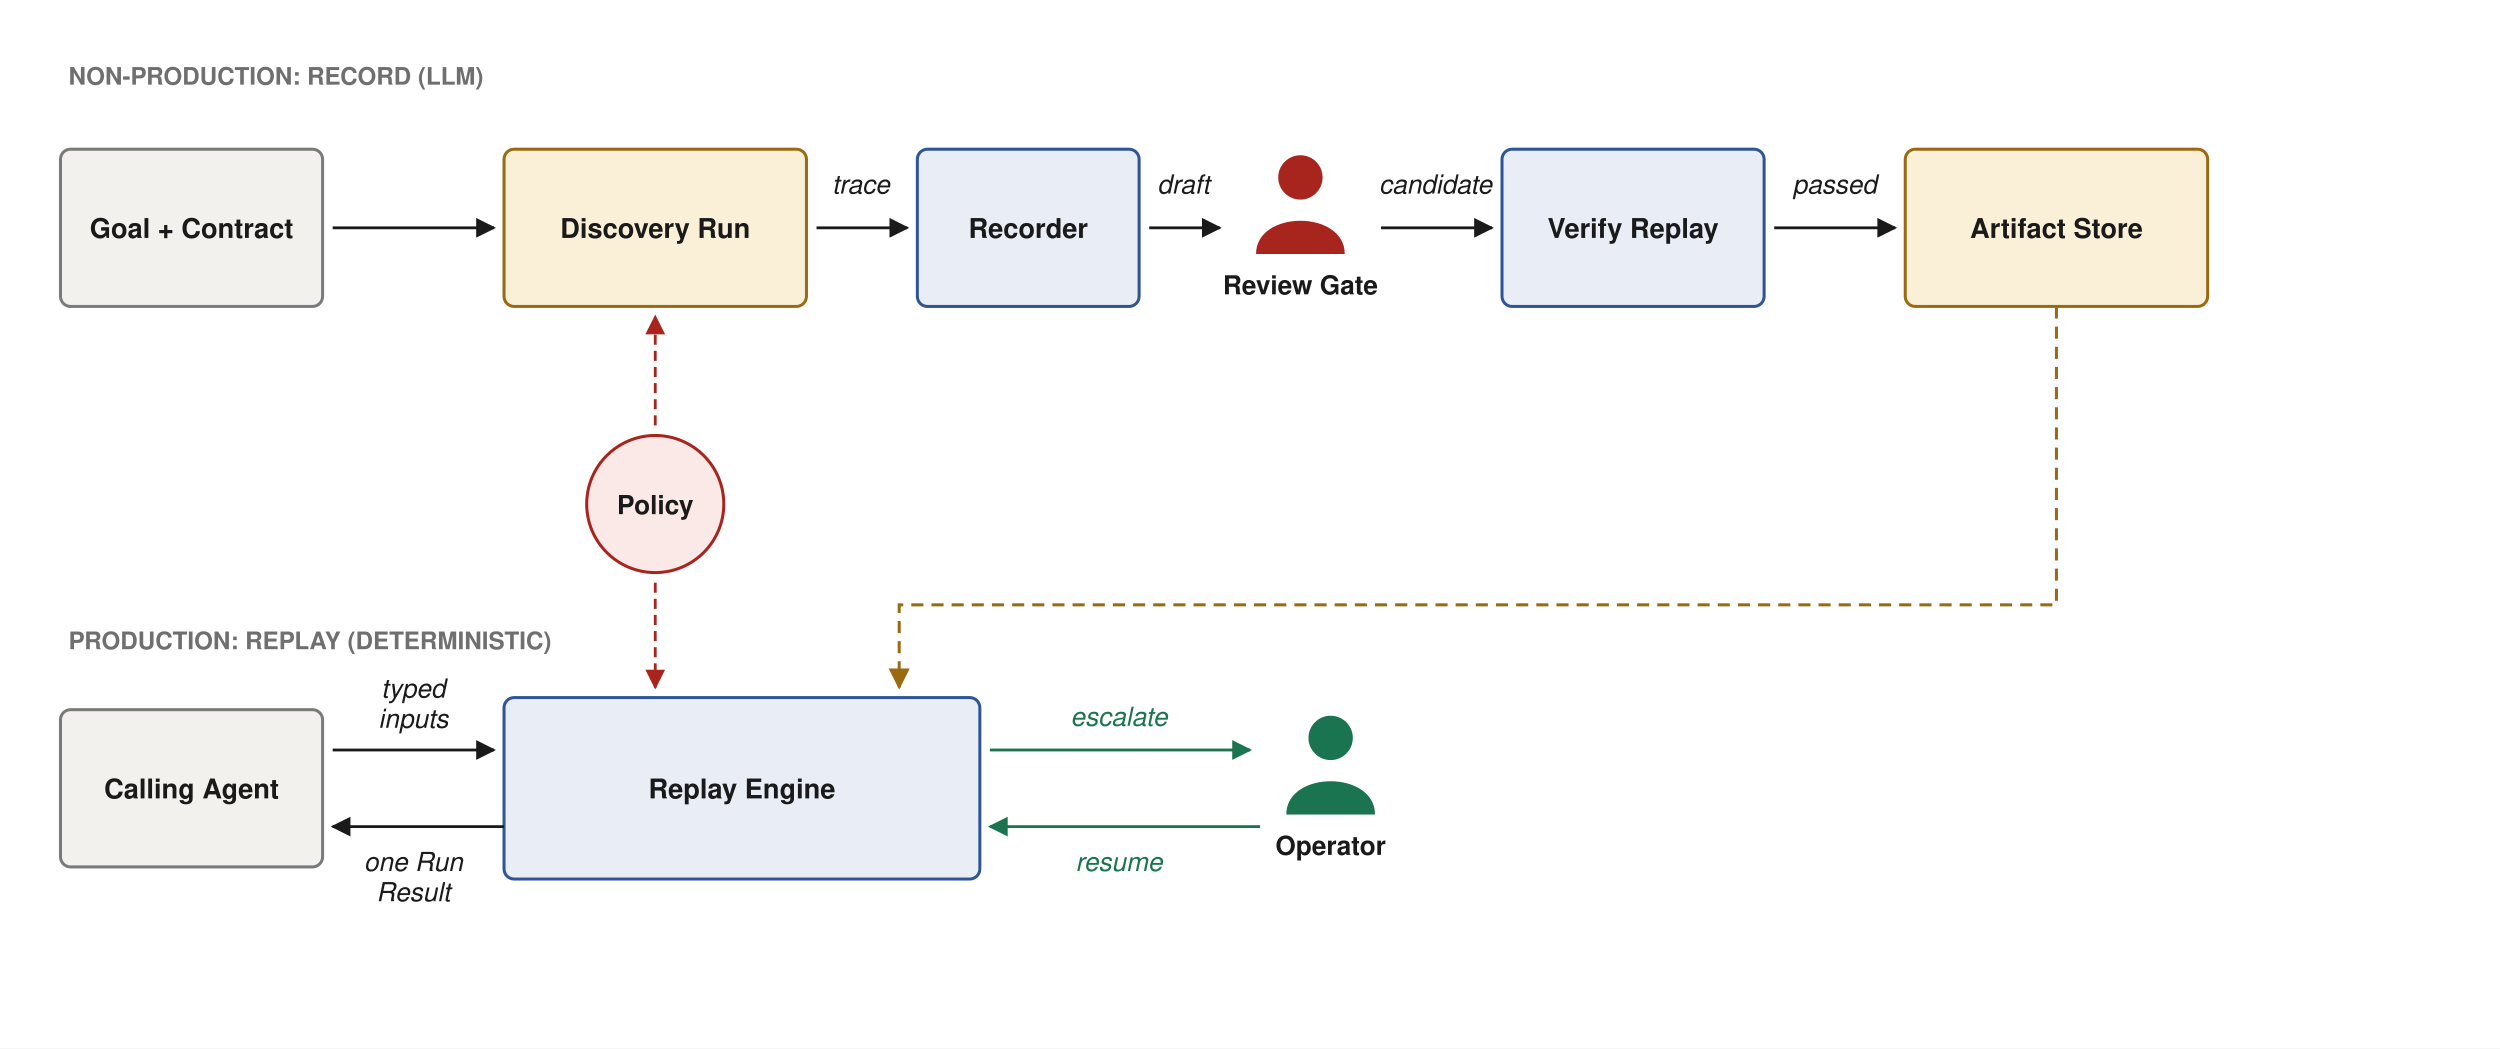
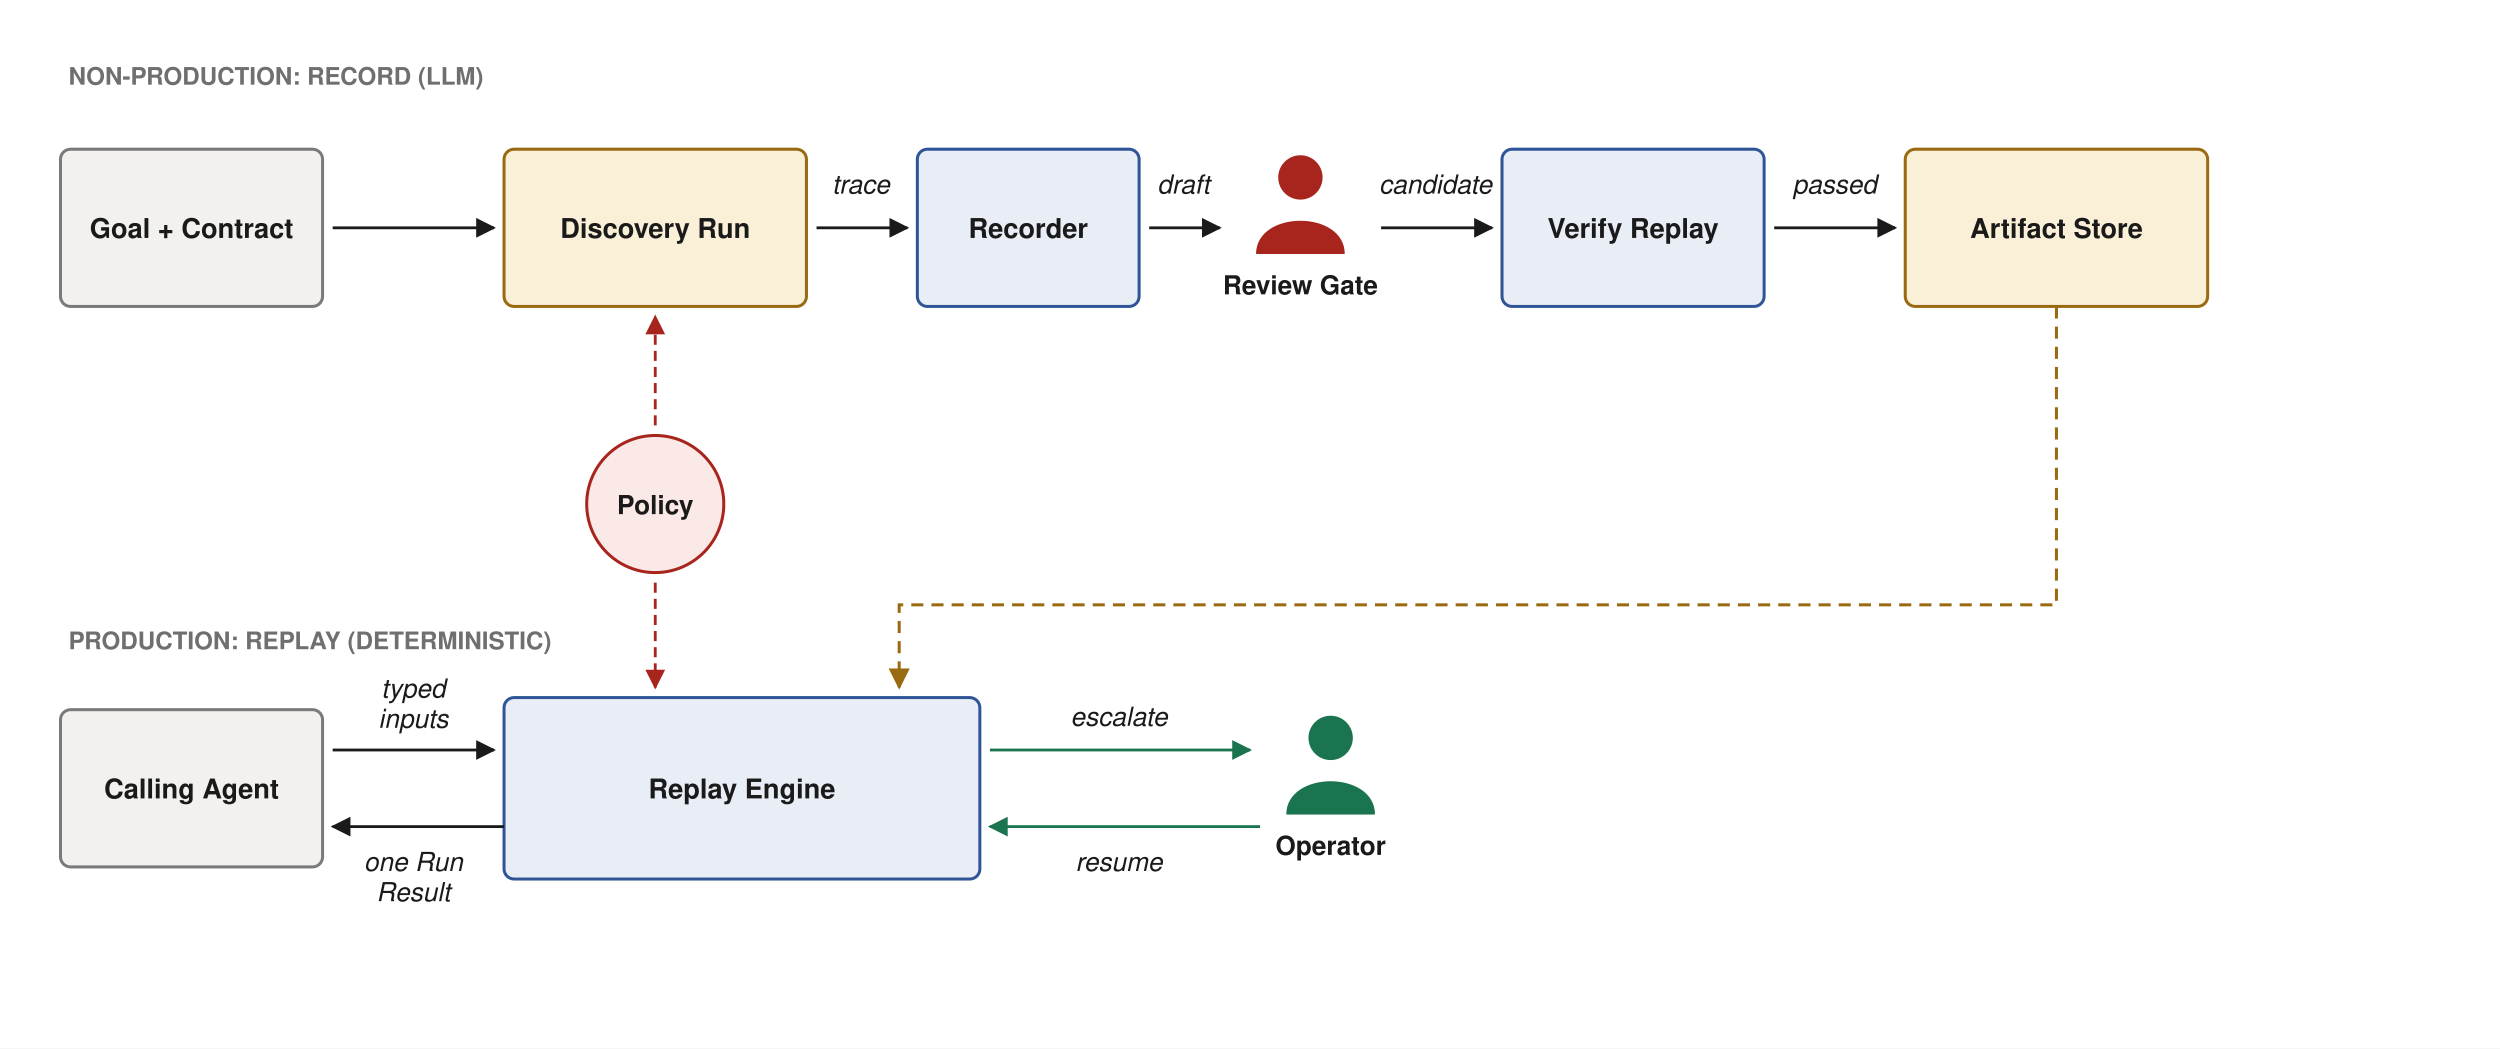
<svg xmlns="http://www.w3.org/2000/svg" viewBox="0 0 1240 520" width="1240" height="520" font-family="-apple-system, BlinkMacSystemFont, 'Segoe UI', Helvetica, Arial, sans-serif">
  <defs>
    <marker id="h1a1a1a" viewBox="0 0 10 10" refX="9" refY="5" markerWidth="7" markerHeight="7" orient="auto-start-reverse">
      <path d="M 0 0 L 10 5 L 0 10 z" fill="#1a1a1a" />
    </marker>
    <marker id="ha8251e" viewBox="0 0 10 10" refX="9" refY="5" markerWidth="7" markerHeight="7" orient="auto-start-reverse">
      <path d="M 0 0 L 10 5 L 0 10 z" fill="#a8251e" />
    </marker>
    <marker id="h1b7450" viewBox="0 0 10 10" refX="9" refY="5" markerWidth="7" markerHeight="7" orient="auto-start-reverse">
      <path d="M 0 0 L 10 5 L 0 10 z" fill="#1b7450" />
    </marker>
    <marker id="h9a6a12" viewBox="0 0 10 10" refX="9" refY="5" markerWidth="7" markerHeight="7" orient="auto-start-reverse">
      <path d="M 0 0 L 10 5 L 0 10 z" fill="#9a6a12" />
    </marker>
    <marker id="h6f6f6f" viewBox="0 0 10 10" refX="9" refY="5" markerWidth="7" markerHeight="7" orient="auto-start-reverse">
      <path d="M 0 0 L 10 5 L 0 10 z" fill="#6f6f6f" />
    </marker>
    <marker id="h2f5597" viewBox="0 0 10 10" refX="9" refY="5" markerWidth="7" markerHeight="7" orient="auto-start-reverse">
      <path d="M 0 0 L 10 5 L 0 10 z" fill="#2f5597" />
    </marker>
  </defs>
  <rect width="1240" height="520" fill="#ffffff" />
  <text x="34" y="42" font-family="-apple-system, BlinkMacSystemFont, 'Segoe UI', Helvetica, Arial, sans-serif" font-size="12" fill="#6f6f6f" font-weight="700" font-style="normal" text-anchor="start">NON-PRODUCTION: RECORD (LLM)</text>
  <rect x="30" y="74" width="130" height="78" rx="5" fill="#f2f1ee" stroke="#7a7a7a" stroke-width="1.5" />
  <text x="95.0" y="118.0" font-family="-apple-system, BlinkMacSystemFont, 'Segoe UI', Helvetica, Arial, sans-serif" font-size="13.5" fill="#1a1a1a" font-weight="600" font-style="normal" text-anchor="middle">Goal + Contract</text>
  <rect x="250" y="74" width="150" height="78" rx="5" fill="#faf0d8" stroke="#9a6a12" stroke-width="1.5" />
  <text x="325.0" y="118.0" font-family="-apple-system, BlinkMacSystemFont, 'Segoe UI', Helvetica, Arial, sans-serif" font-size="13.5" fill="#1a1a1a" font-weight="600" font-style="normal" text-anchor="middle">Discovery Run</text>
  <rect x="455" y="74" width="110" height="78" rx="5" fill="#e8edf6" stroke="#2f5597" stroke-width="1.5" />
  <text x="510.0" y="118.0" font-family="-apple-system, BlinkMacSystemFont, 'Segoe UI', Helvetica, Arial, sans-serif" font-size="13.5" fill="#1a1a1a" font-weight="600" font-style="normal" text-anchor="middle">Recorder</text>
  <circle cx="645" cy="88" r="11" fill="#a8251e" />
  <path d="M 623 126 C 623 104, 667 104, 667 126 Z" fill="#a8251e" />
  <text x="645" y="146" font-family="-apple-system, BlinkMacSystemFont, 'Segoe UI', Helvetica, Arial, sans-serif" font-size="13" fill="#1a1a1a" font-weight="600" font-style="normal" text-anchor="middle">Review Gate</text>
  <rect x="745" y="74" width="130" height="78" rx="5" fill="#e8edf6" stroke="#2f5597" stroke-width="1.5" />
  <text x="810.0" y="118.0" font-family="-apple-system, BlinkMacSystemFont, 'Segoe UI', Helvetica, Arial, sans-serif" font-size="13.5" fill="#1a1a1a" font-weight="600" font-style="normal" text-anchor="middle">Verify Replay</text>
  <rect x="945" y="74" width="150" height="78" rx="5" fill="#faf0d8" stroke="#9a6a12" stroke-width="1.5" />
  <text x="1020.0" y="118.0" font-family="-apple-system, BlinkMacSystemFont, 'Segoe UI', Helvetica, Arial, sans-serif" font-size="13.5" fill="#1a1a1a" font-weight="600" font-style="normal" text-anchor="middle">Artifact Store</text>
  <path d="M 165.0 113.0 L 245.0 113.0" stroke="#1a1a1a" stroke-width="1.4" fill="none" marker-end="url(#h1a1a1a)" />
  <path d="M 405.0 113.0 L 450.0 113.0" stroke="#1a1a1a" stroke-width="1.4" fill="none" marker-end="url(#h1a1a1a)" />
  <text x="427" y="96" font-family="-apple-system, BlinkMacSystemFont, 'Segoe UI', Helvetica, Arial, sans-serif" font-size="13" fill="#1a1a1a" font-weight="normal" font-style="italic" text-anchor="middle">trace</text>
  <path d="M 570.0 113.0 L 605.0 113.0" stroke="#1a1a1a" stroke-width="1.4" fill="none" marker-end="url(#h1a1a1a)" />
  <text x="587" y="96" font-family="-apple-system, BlinkMacSystemFont, 'Segoe UI', Helvetica, Arial, sans-serif" font-size="13" fill="#1a1a1a" font-weight="normal" font-style="italic" text-anchor="middle">draft</text>
  <path d="M 685.0 113.0 L 740.0 113.0" stroke="#1a1a1a" stroke-width="1.4" fill="none" marker-end="url(#h1a1a1a)" />
  <text x="712" y="96" font-family="-apple-system, BlinkMacSystemFont, 'Segoe UI', Helvetica, Arial, sans-serif" font-size="13" fill="#1a1a1a" font-weight="normal" font-style="italic" text-anchor="middle">candidate</text>
  <path d="M 880.0 113.0 L 940.0 113.0" stroke="#1a1a1a" stroke-width="1.4" fill="none" marker-end="url(#h1a1a1a)" />
  <text x="910" y="96" font-family="-apple-system, BlinkMacSystemFont, 'Segoe UI', Helvetica, Arial, sans-serif" font-size="13" fill="#1a1a1a" font-weight="normal" font-style="italic" text-anchor="middle">passed</text>
  <text x="34" y="322" font-family="-apple-system, BlinkMacSystemFont, 'Segoe UI', Helvetica, Arial, sans-serif" font-size="12" fill="#6f6f6f" font-weight="700" font-style="normal" text-anchor="start">PRODUCTION: REPLAY (DETERMINISTIC)</text>
  <rect x="30" y="352" width="130" height="78" rx="5" fill="#f2f1ee" stroke="#7a7a7a" stroke-width="1.5" />
  <text x="95.0" y="396.0" font-family="-apple-system, BlinkMacSystemFont, 'Segoe UI', Helvetica, Arial, sans-serif" font-size="13.5" fill="#1a1a1a" font-weight="600" font-style="normal" text-anchor="middle">Calling Agent</text>
  <rect x="250" y="346" width="236" height="90" rx="5" fill="#e8edf6" stroke="#2f5597" stroke-width="1.5" />
  <text x="368.0" y="396.0" font-family="-apple-system, BlinkMacSystemFont, 'Segoe UI', Helvetica, Arial, sans-serif" font-size="13.5" fill="#1a1a1a" font-weight="600" font-style="normal" text-anchor="middle">Replay Engine</text>
  <circle cx="660" cy="366" r="11" fill="#1b7450" />
  <path d="M 638 404 C 638 382, 682 382, 682 404 Z" fill="#1b7450" />
  <text x="660" y="424" font-family="-apple-system, BlinkMacSystemFont, 'Segoe UI', Helvetica, Arial, sans-serif" font-size="13" fill="#1a1a1a" font-weight="600" font-style="normal" text-anchor="middle">Operator</text>
  <path d="M 165.0 372.0 L 245.0 372.0" stroke="#1a1a1a" stroke-width="1.4" fill="none" marker-end="url(#h1a1a1a)" />
  <text x="205" y="346" font-family="-apple-system, BlinkMacSystemFont, 'Segoe UI', Helvetica, Arial, sans-serif" font-size="13" fill="#1a1a1a" font-weight="normal" font-style="italic" text-anchor="middle">typed</text>
  <text x="205" y="361" font-family="-apple-system, BlinkMacSystemFont, 'Segoe UI', Helvetica, Arial, sans-serif" font-size="13" fill="#1a1a1a" font-weight="normal" font-style="italic" text-anchor="middle">inputs</text>
  <path d="M 250 410 L 165 410" stroke="#1a1a1a" stroke-width="1.4" fill="none" marker-end="url(#h1a1a1a)" />
  <text x="205" y="432" font-family="-apple-system, BlinkMacSystemFont, 'Segoe UI', Helvetica, Arial, sans-serif" font-size="13" fill="#1a1a1a" font-weight="normal" font-style="italic" text-anchor="middle">one Run</text>
  <text x="205" y="447" font-family="-apple-system, BlinkMacSystemFont, 'Segoe UI', Helvetica, Arial, sans-serif" font-size="13" fill="#1a1a1a" font-weight="normal" font-style="italic" text-anchor="middle">Result</text>
  <path d="M 491.0 372.0 L 620.0 372.0" stroke="#1b7450" stroke-width="1.4" fill="none" marker-end="url(#h1b7450)" />
-   <text x="555" y="360" font-family="-apple-system, BlinkMacSystemFont, 'Segoe UI', Helvetica, Arial, sans-serif" font-size="13" fill="#1b7450" font-weight="normal" font-style="italic" text-anchor="middle">escalate</text>
+   <text x="555" y="360" font-family="-apple-system, BlinkMacSystemFont, 'Segoe UI', Helvetica, Arial, sans-serif" font-size="13" fill="#1a1a1a" font-weight="normal" font-style="italic" text-anchor="middle">escalate</text>
  <path d="M 625.0 410 L 491 410" stroke="#1b7450" stroke-width="1.4" fill="none" marker-end="url(#h1b7450)" />
-   <text x="555" y="432" font-family="-apple-system, BlinkMacSystemFont, 'Segoe UI', Helvetica, Arial, sans-serif" font-size="13" fill="#1b7450" font-weight="normal" font-style="italic" text-anchor="middle">resume</text>
+   <text x="555" y="432" font-family="-apple-system, BlinkMacSystemFont, 'Segoe UI', Helvetica, Arial, sans-serif" font-size="13" fill="#1a1a1a" font-weight="normal" font-style="italic" text-anchor="middle">resume</text>
  <path d="M 1020.0 152 L 1020.0 300 L 446 300 L 446 341" stroke="#9a6a12" stroke-width="1.5" fill="none" stroke-dasharray="6 4" marker-end="url(#h9a6a12)" />
  <circle cx="325.0" cy="250" r="34" fill="#fae9e6" stroke="#a8251e" stroke-width="1.5" />
  <text x="325.0" y="255" font-family="-apple-system, BlinkMacSystemFont, 'Segoe UI', Helvetica, Arial, sans-serif" font-size="13" fill="#1a1a1a" font-weight="600" font-style="normal" text-anchor="middle">Policy</text>
  <path d="M 325.0 211.0 L 325.0 157.0" stroke="#a8251e" stroke-width="1.4" fill="none" marker-end="url(#ha8251e)" stroke-dasharray="5 3" />
  <path d="M 325.0 289.0 L 325.0 341.0" stroke="#a8251e" stroke-width="1.4" fill="none" marker-end="url(#ha8251e)" stroke-dasharray="5 3" />
</svg>
